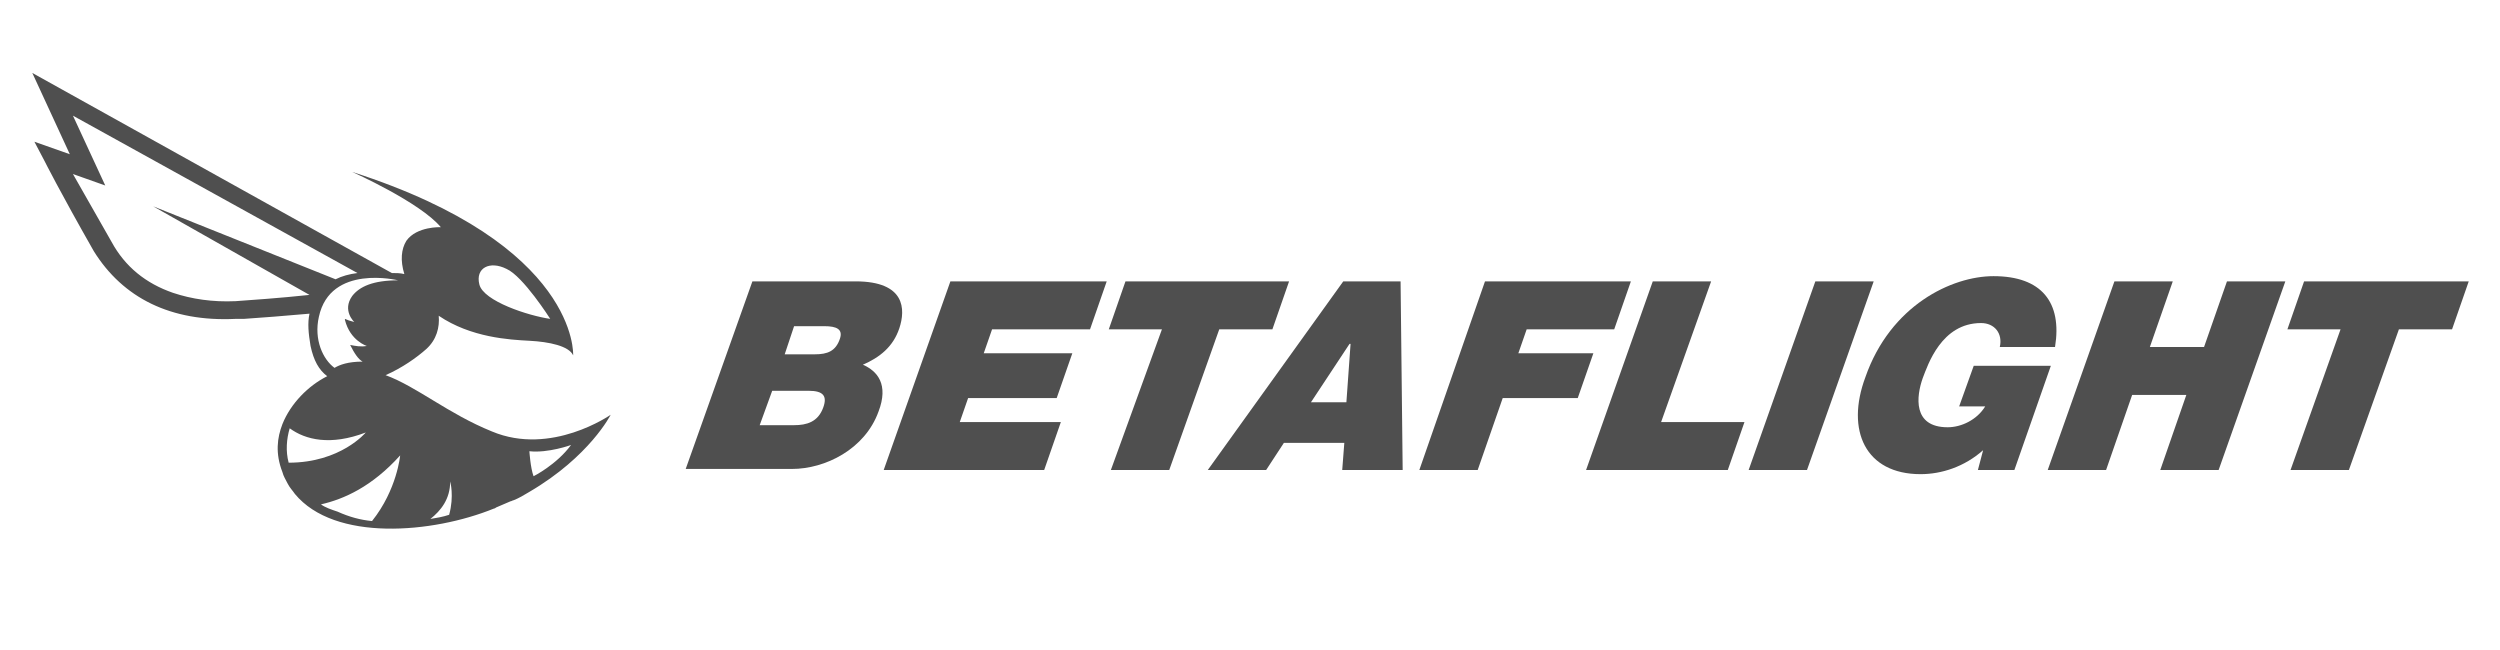
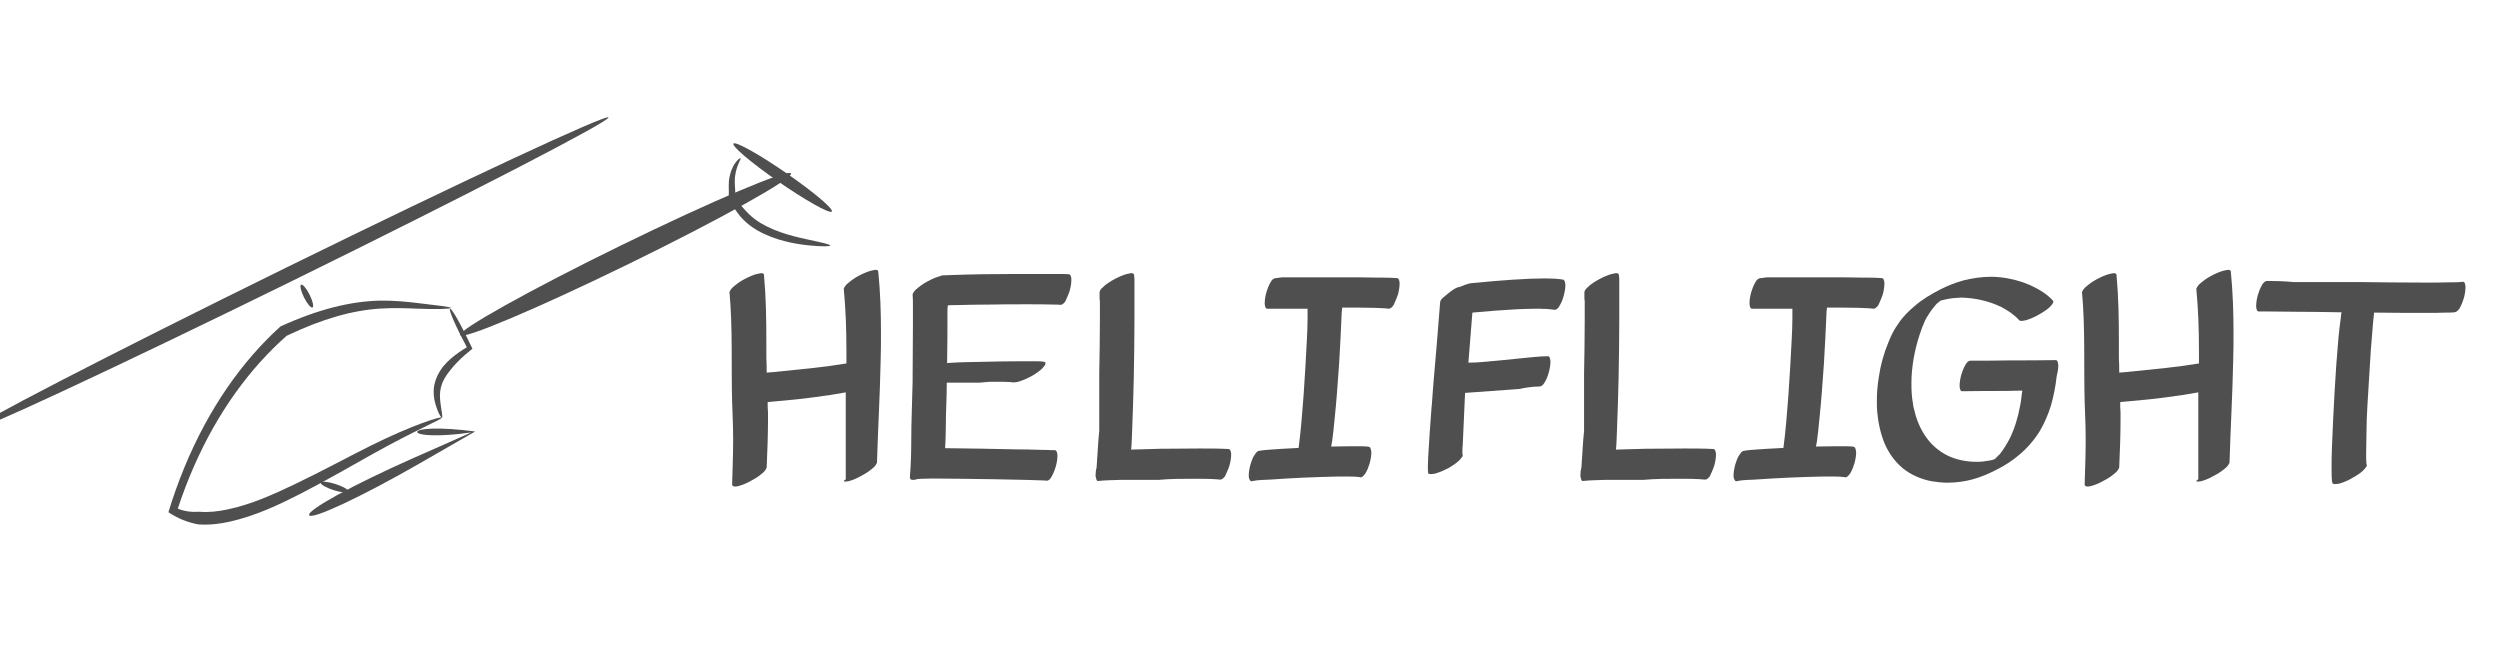
- <svg xmlns="http://www.w3.org/2000/svg" version="1.1" id="svg4057" x="0px" y="0px" viewBox="-21 39.4 239.9 62.3" style="enable-background:new -21 39.4 239.9 62.3;" xml:space="preserve">
-   <style type="text/css">
+ <svg xmlns="http://www.w3.org/2000/svg" xml:space="preserve" style="enable-background:new -21 39.4 239.9 62.3;" viewBox="-21 39.4 239.9 62.3" y="0px" x="0px" id="svg4057" version="1.1">
+   <defs id="defs33" />
+   <style id="style2" type="text/css">
	.st0{fill:#4F4F4F;}
</style>
-   <g>
-     <g>
-       <path class="st0" d="M51.2,66.4h9.9c4.8,0,4.8,2.7,4.2,4.5c-0.6,1.8-1.9,2.8-3.5,3.5c1.4,0.6,2.5,1.9,1.5,4.5    c-1.3,3.6-5.1,5.5-8.3,5.5H44.8L51.2,66.4z M51.9,80.2h3.3c1.2,0,2.3-0.3,2.8-1.7c0.4-1.1,0-1.6-1.4-1.6h-3.5L51.9,80.2z     M54.3,73.4h2.9c1.2,0,2-0.3,2.4-1.5c0.3-0.9-0.3-1.2-1.5-1.2h-2.9L54.3,73.4z" />
-       <path class="st0" d="M70.2,66.4h15L83.6,71h-9.4l-0.8,2.3h8.5l-1.5,4.3h-8.5l-0.8,2.3h9.7l-1.6,4.6H63.8L70.2,66.4z" />
-       <path class="st0" d="M90.5,71h-5.1l1.6-4.6h15.7l-1.6,4.6H96l-4.8,13.5h-5.6L90.5,71z" />
-       <path class="st0" d="M107.9,66.4h5.5l0.2,18.1h-5.8l0.2-2.6h-5.8l-1.7,2.6h-5.6L107.9,66.4z M108.2,78l0.4-5.6h-0.1l-3.7,5.6    H108.2z" />
-       <path class="st0" d="M121.5,66.4h14l-1.6,4.6h-8.4l-0.8,2.3h7.2l-1.5,4.3h-7.2l-2.4,6.9h-5.6L121.5,66.4z" />
-       <path class="st0" d="M137.6,66.4h5.6l-4.8,13.5h8l-1.6,4.6h-13.6L137.6,66.4z" />
-       <path class="st0" d="M153.2,66.4h5.6l-6.4,18.1h-5.6L153.2,66.4z" />
-       <path class="st0" d="M169.3,82.6c-1.8,1.6-4,2.3-6,2.3c-5.3,0-7.2-4.2-5.3-9.3c2.4-6.9,8.3-9.7,12.3-9.7c4.6,0,6.6,2.5,5.9,6.8    h-5.3c0.3-1.3-0.5-2.3-1.8-2.3c-3.8,0-5.1,4-5.6,5.3c-0.6,1.7-1,4.7,2.4,4.7c1.3,0,2.8-0.7,3.6-2H167l1.4-3.9h7.4l-3.5,10h-3.5    L169.3,82.6z" />
-       <path class="st0" d="M181.9,66.4h5.6l-2.2,6.3h5.2l2.2-6.3h5.6l-6.4,18.1h-5.6l2.5-7.2h-5.2l-2.5,7.2h-5.6L181.9,66.4z" />
-       <path class="st0" d="M203.6,71h-5.1l1.6-4.6h15.8l-1.6,4.6h-5.1l-4.8,13.5h-5.6L203.6,71z" />
+   <g id="g30">
+     <g style="fill:#4f4f4f;fill-opacity:1" id="g26">
+       <g transform="matrix(1.093508,0,0,0.9144882,-3.06074,4.77933)" style="font-style:normal;font-weight:normal;font-size:43.74px;line-height:1.25;font-family:sans-serif;fill:#4f4f4f;fill-opacity:1;stroke:none;stroke-width:1.094" id="g892">
+         <g id="g3089" style="fill:#4f4f4f;fill-opacity:1" transform="matrix(0.1757057,0,0,0.2101018,-2.970121,50.5145)">
+           <path id="path855" d="m 144.303,148.3 c 0.258,0.747 -13.24,6.262 -34.537,18.15 -8.451,4.723 -24.241,13.84 -36.539,20.106 -9.98,5.104 -21.899,10.8 -34.793,13.707 -4.976,1.126 -10.339,1.801 -15.841,1.411 -5.064,-0.95 -10.242,-2.897 -14.946,-6.101 2.261,-7.431 4.914,-14.941 8.003,-22.423 12.201,-29.554 28.87,-53.099 47.967,-70.357 0,0 1.1e-5,0 1.1e-5,0 18.953,-8.653 35.214,-12.608 49.939,-12.891 6.703,-0.095 13.241,0.57 17.946,1.133 11.061,1.319 17.205,1.987 17.199,2.502 -0.007,0.515 -6.343,0.815 -17.428,0.359 -4.629,-0.188 -11.233,-0.444 -17.562,-0.032 -13.995,0.842 -28.971,5.018 -47.015,13.6 -3e-6,0 -6e-6,0 -1e-5,0 -18.305,16.191 -34.314,37.888 -46.364,65.383 -3.051,6.961 -5.701,13.965 -7.992,20.917 3.183,1.399 6.957,1.843 10.746,1.582 4.65,0.401 9.423,-0.177 14.035,-1.133 12.004,-2.499 23.647,-7.841 33.649,-12.624 14.117,-6.775 26.472,-13.525 37.053,-18.813 21.877,-10.945 36.222,-15.223 36.48,-14.476 z" style="opacity:1;fill:#4f4f4f;fill-opacity:1;stroke:none;stroke-width:0;stroke-linecap:butt;stroke-linejoin:miter;stroke-miterlimit:4;stroke-dasharray:none;stroke-opacity:1" />
+           <path id="path859" d="m 153.389,107.163 c -1.212,-2.479 34.808,-22.587 80.402,-44.882 45.594,-22.296 83.582,-38.378 84.795,-35.899 1.212,2.479 -34.808,22.587 -80.402,44.882 -45.594,22.296 -83.582,38.378 -84.795,35.899 z" style="fill:#4f4f4f;stroke:none;stroke-width:0.265px;stroke-linecap:butt;stroke-linejoin:miter;stroke-opacity:1;fill-opacity:1" />
+           <path id="path863" d="m 77.948,197.067 c -1.249,-2.461 22.014,-15.225 51.925,-28.49 10.618,-4.709 20.607,-9.044 29.063,-12.853 -16.034,2.356 -27.024,1.551 -27.024,-0.229 0,-1.78 11.353,-2.585 28.938,-0.229 -8.043,4.562 -17.6,10.142 -27.928,16.059 -29.097,16.671 -53.725,28.203 -54.974,25.742 z" style="fill:#4f4f4f;stroke:none;stroke-width:0.265px;stroke-linecap:butt;stroke-linejoin:miter;stroke-opacity:1;fill-opacity:1" />
+           <path id="path871" d="M -91.538,155.096 C -92.427,153.287 -21.695,116.72 66.345,73.472 154.385,30.225 226.559,-3.407 227.447,-1.599 228.335,0.209 157.603,36.777 69.564,80.024 -18.476,123.272 -90.65,156.904 -91.538,155.096 Z" style="fill:#4f4f4f;stroke:none;stroke-width:0.265px;stroke-linecap:butt;stroke-linejoin:miter;stroke-opacity:1;fill-opacity:1" />
+           <path id="path911" d="m 83.722,180.803 c 0.271,-0.841 3.584,-0.525 7.394,0.704 3.81,1.229 6.683,2.909 6.411,3.749 -0.271,0.841 -3.584,0.525 -7.394,-0.704 -3.81,-1.229 -6.683,-2.909 -6.411,-3.749 z" style="fill:#4f4f4f;stroke:none;stroke-width:0.265px;stroke-linecap:butt;stroke-linejoin:miter;stroke-opacity:1;fill-opacity:1" />
+           <path id="path919" d="m 148.294,93.964 c 0.795,-0.397 5.495,7.833 11.193,19.949 0,0 1e-5,0 1e-5,0 -2.473,1.978 -5.132,4.237 -7.565,6.734 -1.386,1.422 -2.648,2.868 -3.78,4.359 -2.159,2.662 -3.658,5.319 -4.342,8.026 -0.689,2.586 -0.6,5.27 -0.356,7.398 0,0 0,0 0,0 0.543,4.688 1.343,7.717 0.859,7.87 -0.483,0.153 -2.116,-2.375 -3.456,-7.365 0,0 0,0 0,0 -0.62,-2.304 -1.036,-5.343 -0.444,-8.643 0.642,-3.381 2.249,-6.697 4.666,-9.748 1.162,-1.374 2.458,-2.66 3.879,-3.881 2.5,-2.147 5.208,-3.934 7.747,-5.459 0,0 0,0 0,0 -5.671,-10.621 -9.196,-18.843 -8.401,-19.24 z" style="fill:#4f4f4f;stroke:none;stroke-width:0.265px;stroke-linecap:butt;stroke-linejoin:miter;stroke-opacity:1;fill-opacity:1" />
+           <path id="path927" d="m 73.924,81.94 c 0.765,-0.383 2.663,1.86 4.235,5.005 1.573,3.145 2.228,6.009 1.463,6.391 -0.765,0.383 -2.663,-1.86 -4.235,-5.005 -1.573,-3.145 -2.228,-6.009 -1.463,-6.391 z" style="fill:#4f4f4f;stroke:none;stroke-width:0.265px;stroke-linecap:butt;stroke-linejoin:miter;stroke-opacity:1;fill-opacity:1" />
+           <path id="path958" d="m 293.402,18.787 c 0.484,0.314 -2.882,4.593 -2.894,11.524 -0.07,2.207 0.488,4.831 0.114,8.078 1.65,2.22 3.505,4.771 5.551,6.843 1.698,1.869 3.682,3.594 5.925,5.087 0.541,0.36 1.089,0.702 1.643,1.025 0,0 0,10e-7 0,10e-7 8.118,4.79 17.828,6.877 23.951,8.194 6.505,1.399 10.544,2.29 10.479,2.82 -0.065,0.53 -4.182,0.633 -10.916,-0.074 -6.416,-0.674 -16.442,-2.312 -25.517,-7.483 0,-10e-7 -10e-6,-10e-7 -10e-6,-10e-7 -0.628,-0.362 -1.248,-0.746 -1.858,-1.153 -2.533,-1.688 -4.754,-3.664 -6.63,-5.822 -2.347,-2.879 -4.275,-6.043 -5.864,-8.667 0.387,-2.965 -0.056,-6.139 0.203,-9.036 0.968,-8.26 5.328,-11.649 5.812,-11.335 z" style="fill:#4f4f4f;stroke:none;stroke-width:0.265px;stroke-linecap:butt;stroke-linejoin:miter;stroke-opacity:1;fill-opacity:1" />
+           <path id="path3074" d="m 298.827,20.523 c -10.526,-8.381 -12.082,-11.635 -3.472,-7.264 8.61,4.371 24.141,14.72 34.667,23.101 10.526,8.381 12.082,11.635 3.472,7.264 -8.61,-4.371 -24.141,-14.72 -34.667,-23.101 z" style="fill:#4f4f4f;stroke:none;stroke-width:0.304px;stroke-linecap:butt;stroke-linejoin:miter;stroke-opacity:1;fill-opacity:1" />
+         </g>
+         <path id="path856" style="fill:#4f4f4f;stroke-width:1.094;fill-opacity:1" d="m 60.671,66.402 c 0,-0.029 0,-0.087 -0.029,-0.146 -0.058,-0.058 -0.117,-0.087 -0.204,-0.087 -0.058,0 -0.087,0.029 -0.146,0.029 -0.35,0.058 -0.7,0.233 -1.021,0.408 -0.408,0.233 -0.787,0.496 -1.108,0.816 l -0.262,0.262 c -0.117,0.146 -0.204,0.292 -0.262,0.467 0.175,2.187 0.233,4.374 0.233,6.59 v 1.254 c -1.866,0.379 -3.762,0.583 -5.657,0.816 -0.437,0.058 -0.904,0.117 -1.341,0.146 0,-0.525 0,-1.05 -0.029,-1.545 v -1.72 c 0,-2.304 -0.029,-4.636 -0.204,-6.94 0,-0.029 0,-0.087 -0.029,-0.146 -0.058,-0.058 -0.117,-0.087 -0.204,-0.087 -0.058,0 -0.087,0.029 -0.146,0.029 -0.35,0.058 -0.7,0.233 -1.021,0.408 -0.408,0.233 -0.787,0.496 -1.108,0.816 l -0.262,0.262 c -0.117,0.146 -0.204,0.292 -0.262,0.467 0.292,3.82 0.146,7.669 0.233,11.518 0.029,1.225 0.087,2.449 0.087,3.703 v 0.612 c 0,1.429 -0.058,2.887 -0.087,4.345 0,0.175 0.117,0.233 0.262,0.233 0.379,0 0.991,-0.35 1.137,-0.437 0.379,-0.233 0.787,-0.496 1.108,-0.816 l 0.262,-0.262 c 0.117,-0.146 0.204,-0.292 0.262,-0.467 0.058,-1.662 0.117,-3.324 0.117,-4.986 V 81.157 c -0.029,-0.379 -0.029,-0.729 -0.029,-1.108 l 2.333,-0.262 c 1.079,-0.117 2.158,-0.321 3.237,-0.496 l 1.283,-0.262 v 9.127 c -0.117,0.087 -0.175,0.146 -0.175,0.175 0,0.058 0.087,0.058 0.175,0.058 0.379,0 0.962,-0.35 1.108,-0.437 0.379,-0.233 0.787,-0.496 1.108,-0.816 l 0.262,-0.262 c 0.117,-0.146 0.204,-0.292 0.262,-0.467 0.087,-3.558 0.262,-7.144 0.321,-10.702 0.029,-0.991 0.029,-1.983 0.029,-2.974 0,-2.1 -0.058,-4.228 -0.233,-6.328 z" />
+         <path id="path858" style="fill:#4f4f4f;stroke-width:1.094;fill-opacity:1" d="m 77.413,66.636 c -0.292,-0.029 -0.583,-0.029 -0.846,-0.029 h -3.762 c -1.954,0 -3.907,0.029 -5.832,0.117 -0.233,0 -0.467,0.029 -0.7,0.029 l -0.204,0.087 c -0.262,0.087 -0.525,0.204 -0.758,0.35 -0.408,0.233 -0.787,0.496 -1.108,0.816 l -0.262,0.262 c -0.117,0.146 -0.204,0.292 -0.262,0.467 0.029,0.379 0.029,0.758 0.029,1.137 v 2.129 c 0,1.983 -0.029,3.966 -0.029,5.949 -0.029,2.041 -0.117,4.053 -0.117,6.094 0,1.254 -0.029,2.537 -0.117,3.791 v 0.146 c 0,0.175 0.117,0.233 0.262,0.233 0.146,0 0.321,-0.058 0.408,-0.087 0.146,-0.029 0.292,-0.029 0.437,-0.029 0.292,0 0.583,-0.029 0.846,-0.029 0.846,0 1.72,0.029 2.566,0.029 1.895,0.029 3.791,0.058 5.715,0.117 l 1.487,0.058 c 0.087,0 0.175,0 0.262,0.029 0.233,0 0.379,-0.262 0.437,-0.408 0.175,-0.35 0.292,-0.729 0.379,-1.079 0.087,-0.379 0.146,-0.787 0.146,-1.166 0,-0.117 -0.029,-0.496 -0.204,-0.554 h -0.35 c -0.262,-0.029 -0.496,-0.029 -0.758,-0.029 -0.816,-0.029 -1.633,-0.058 -2.449,-0.058 -1.925,-0.058 -3.849,-0.087 -5.774,-0.117 h -0.321 c 0.029,-0.7 0.058,-1.4 0.058,-2.129 0,-1.575 0.087,-3.178 0.087,-4.753 h 2.887 l 0.846,-0.087 h 1.225 c 0.262,0.029 0.554,0 0.816,0.058 h 0.146 c 0.262,0 0.496,-0.117 0.7,-0.204 0.437,-0.204 0.846,-0.437 1.196,-0.729 0.292,-0.233 0.583,-0.496 0.758,-0.816 0.058,-0.058 0.087,-0.175 0.087,-0.262 0,-0.087 -0.029,-0.146 -0.146,-0.146 -0.233,-0.058 -0.496,-0.058 -0.729,-0.058 h -1.254 c -1.108,0 -2.216,0.029 -3.324,0.058 -1.021,0.029 -2.012,0.029 -3.033,0.117 -0.029,0 -0.087,0 -0.146,0.029 0.029,-1.75 0.029,-3.499 0.029,-5.249 0,-0.292 0,-0.554 0.029,-0.816 0.204,-0.029 0.437,-0.029 0.642,-0.029 1.021,-0.029 2.041,-0.058 3.062,-0.058 1.079,-0.029 2.158,-0.029 3.237,-0.029 0.787,0 1.604,0 2.391,0.029 0.175,0 0.379,0 0.554,0.029 0.204,0 0.35,-0.233 0.437,-0.379 0,-0.029 0.292,-0.729 0.379,-1.108 0.087,-0.379 0.146,-0.787 0.146,-1.166 0,-0.117 -0.029,-0.525 -0.204,-0.554 z" />
+         <path id="path860" style="fill:#4f4f4f;stroke-width:1.094;fill-opacity:1" d="m 91.634,85.531 c 0,-0.087 -0.029,-0.525 -0.204,-0.554 -0.846,-0.058 -1.691,-0.058 -2.537,-0.058 -1.137,0 -2.304,0.029 -3.441,0.029 l -2.595,0.087 c 0.058,-0.642 0.058,-1.312 0.087,-1.954 0.058,-1.895 0.117,-3.762 0.146,-5.657 0.029,-2.012 0.058,-3.995 0.058,-6.007 v -4.112 c 0,-0.175 0,-0.35 -0.029,-0.554 0,-0.029 -0.029,-0.087 -0.029,-0.146 -0.058,-0.058 -0.117,-0.087 -0.204,-0.087 -0.058,0 -0.087,0 -0.146,0.029 -0.35,0.058 -0.7,0.233 -1.021,0.408 -0.408,0.233 -0.787,0.496 -1.137,0.816 l -0.233,0.262 c -0.146,0.146 -0.233,0.292 -0.262,0.467 v 0.496 c 0,0.175 0,0.321 0.029,0.467 v 1.954 c 0,1.866 -0.029,3.733 -0.058,5.628 v 6.036 c -0.117,1.283 -0.146,2.566 -0.233,3.849 -0.058,0.233 -0.087,0.525 -0.087,0.758 v 0.117 c 0,0.087 0,0.117 0.029,0.146 0.029,0.117 0.029,0.379 0.175,0.379 0.671,-0.087 1.341,-0.087 1.983,-0.117 h 3.324 c 1.05,-0.117 2.1,-0.117 3.149,-0.117 0.758,0 1.516,0 2.274,0.087 0.204,0 0.35,-0.233 0.437,-0.379 0,-0.029 0.292,-0.729 0.379,-1.108 0.087,-0.379 0.146,-0.787 0.146,-1.166 z" />
+         <path id="path862" style="fill:#4f4f4f;stroke-width:1.094;fill-opacity:1" d="m 106.27,68.764 c 0.087,-0.379 0.146,-0.787 0.146,-1.166 0,-0.117 -0.029,-0.525 -0.204,-0.554 -0.612,-0.058 -1.225,-0.058 -1.837,-0.058 -0.962,-0.029 -1.954,-0.029 -2.916,-0.029 h -5.336 l -0.583,0.087 c -0.233,0.029 -0.35,0.233 -0.437,0.408 -0.175,0.35 -0.292,0.729 -0.379,1.079 -0.087,0.379 -0.146,0.787 -0.146,1.166 0,0.087 0.029,0.554 0.204,0.554 h 3.558 v 1.05 c 0,0.7 -0.029,1.429 -0.058,2.129 -0.087,1.983 -0.175,3.966 -0.292,5.92 -0.117,1.837 -0.233,3.674 -0.437,5.511 l -1.371,0.087 c -0.642,0.058 -1.283,0.087 -1.895,0.175 -0.117,0.029 -0.204,0.058 -0.292,0.058 -0.058,0.058 -0.087,0.117 -0.146,0.146 -0.117,0.175 -0.204,0.35 -0.292,0.525 -0.146,0.408 -0.262,0.816 -0.321,1.225 -0.029,0.204 -0.058,0.408 -0.058,0.612 0,0.117 0,0.262 0.029,0.379 l 0.087,0.204 c 0.029,0.058 0.087,0.087 0.146,0.087 0.029,0 0.058,0 0.087,-0.029 0.496,-0.117 1.021,-0.117 1.516,-0.146 0.991,-0.087 1.954,-0.146 2.916,-0.204 1.021,-0.058 2.012,-0.087 3.004,-0.117 h 0.962 c 0.321,0 0.612,0 0.933,0.058 0.058,0 0.087,0 0.117,0.029 0.204,0 0.35,-0.292 0.437,-0.408 0.175,-0.35 0.292,-0.729 0.379,-1.079 0.087,-0.379 0.146,-0.787 0.146,-1.166 -0.029,-0.146 -0.029,-0.496 -0.204,-0.554 -0.204,-0.058 -0.408,-0.029 -0.583,-0.058 h -1.05 c -0.583,0 -1.137,0.029 -1.691,0.029 l 0.087,-0.554 c 0.087,-0.729 0.146,-1.458 0.204,-2.187 0.175,-1.983 0.292,-3.966 0.408,-5.949 0.087,-1.837 0.175,-3.674 0.233,-5.511 0.029,-0.117 0.029,-0.262 0.029,-0.379 0.962,0 1.954,0 2.916,0.029 0.379,0.029 0.787,0.029 1.166,0.087 0.204,0 0.35,-0.233 0.437,-0.379 0,-0.029 0.292,-0.729 0.379,-1.108 z" />
+         <path id="path864" style="fill:#4f4f4f;stroke-width:1.094;fill-opacity:1" d="m 120.733,67.19 c -0.496,-0.087 -0.991,-0.117 -1.487,-0.117 -0.437,0 -0.875,0.029 -1.312,0.029 -1.108,0.058 -2.216,0.146 -3.324,0.262 l -1.866,0.204 c -0.35,0.029 -0.875,0.321 -1.079,0.408 -0.321,0 -0.933,0.612 -1.166,0.846 l -0.262,0.262 c -0.146,0.146 -0.233,0.292 -0.262,0.467 l -0.292,4.345 c -0.146,2.129 -0.321,4.287 -0.437,6.415 0,0.117 -0.029,0.204 -0.029,0.321 -0.117,1.72 -0.204,3.441 -0.292,5.161 0,0.35 -0.029,0.7 -0.029,1.079 0,0.204 0,0.437 0.029,0.671 0.058,0.029 0.087,0.058 0.146,0.058 h 0.146 c 0.117,0 0.233,-0.029 0.35,-0.058 0.408,-0.146 0.787,-0.35 1.166,-0.583 0.35,-0.262 0.7,-0.525 0.962,-0.846 l 0.175,-0.262 c 0.058,-0.058 0.087,-0.117 0.087,-0.204 0,-0.029 0,-0.087 -0.029,-0.117 v -0.292 c 0,-0.233 0,-0.467 0.029,-0.7 l 0.204,-5.453 4.724,-0.408 c 0.583,-0.146 1.196,-0.262 1.808,-0.262 0.233,-0.029 0.35,-0.233 0.437,-0.408 0.175,-0.321 0.292,-0.7 0.379,-1.079 0.087,-0.379 0.146,-0.787 0.146,-1.166 -0.029,-0.087 -0.029,-0.525 -0.204,-0.525 -0.816,0 -1.691,0.146 -2.508,0.233 -1.108,0.146 -2.216,0.262 -3.324,0.379 -0.321,0.029 -0.671,0.058 -0.991,0.058 h -0.175 l 0.35,-5.249 c 1.312,-0.146 2.595,-0.262 3.907,-0.35 0.612,-0.029 1.254,-0.058 1.866,-0.058 0.467,0 0.962,0.029 1.429,0.117 0.233,0 0.379,-0.262 0.437,-0.408 0.175,-0.321 0.292,-0.7 0.379,-1.079 0.087,-0.379 0.146,-0.787 0.146,-1.166 -0.029,-0.117 -0.029,-0.496 -0.233,-0.525 z" />
+         <path id="path866" style="fill:#4f4f4f;stroke-width:1.094;fill-opacity:1" d="m 134.179,85.531 c 0,-0.087 -0.029,-0.525 -0.204,-0.554 -0.846,-0.058 -1.691,-0.058 -2.537,-0.058 -1.137,0 -2.304,0.029 -3.441,0.029 l -2.595,0.087 c 0.058,-0.642 0.058,-1.312 0.087,-1.954 0.058,-1.895 0.117,-3.762 0.146,-5.657 0.029,-2.012 0.058,-3.995 0.058,-6.007 v -4.112 c 0,-0.175 0,-0.35 -0.029,-0.554 0,-0.029 -0.029,-0.087 -0.029,-0.146 -0.058,-0.058 -0.117,-0.087 -0.204,-0.087 -0.058,0 -0.087,0 -0.146,0.029 -0.35,0.058 -0.7,0.233 -1.021,0.408 -0.408,0.233 -0.787,0.496 -1.137,0.816 l -0.233,0.262 c -0.146,0.146 -0.233,0.292 -0.262,0.467 v 0.496 c 0,0.175 0,0.321 0.029,0.467 v 1.954 c 0,1.866 -0.029,3.733 -0.058,5.628 v 6.036 c -0.117,1.283 -0.146,2.566 -0.233,3.849 -0.058,0.233 -0.087,0.525 -0.087,0.758 v 0.117 c 0,0.087 0,0.117 0.029,0.146 0.029,0.117 0.029,0.379 0.175,0.379 0.671,-0.087 1.341,-0.087 1.983,-0.117 h 3.324 c 1.05,-0.117 2.1,-0.117 3.149,-0.117 0.758,0 1.516,0 2.274,0.087 0.204,0 0.35,-0.233 0.437,-0.379 0,-0.029 0.292,-0.729 0.379,-1.108 0.087,-0.379 0.146,-0.787 0.146,-1.166 z" />
+         <path id="path868" style="fill:#4f4f4f;stroke-width:1.094;fill-opacity:1" d="m 148.814,68.764 c 0.087,-0.379 0.146,-0.787 0.146,-1.166 0,-0.117 -0.029,-0.525 -0.204,-0.554 -0.612,-0.058 -1.225,-0.058 -1.837,-0.058 -0.962,-0.029 -1.954,-0.029 -2.916,-0.029 h -5.336 l -0.583,0.087 c -0.233,0.029 -0.35,0.233 -0.437,0.408 -0.175,0.35 -0.292,0.729 -0.379,1.079 -0.087,0.379 -0.146,0.787 -0.146,1.166 0,0.087 0.029,0.554 0.204,0.554 h 3.558 v 1.05 c 0,0.7 -0.029,1.429 -0.058,2.129 -0.087,1.983 -0.175,3.966 -0.292,5.92 -0.117,1.837 -0.233,3.674 -0.437,5.511 l -1.371,0.087 c -0.642,0.058 -1.283,0.087 -1.895,0.175 -0.117,0.029 -0.204,0.058 -0.292,0.058 -0.058,0.058 -0.087,0.117 -0.146,0.146 -0.117,0.175 -0.204,0.35 -0.292,0.525 -0.146,0.408 -0.262,0.816 -0.321,1.225 -0.029,0.204 -0.058,0.408 -0.058,0.612 0,0.117 0,0.262 0.029,0.379 l 0.087,0.204 c 0.029,0.058 0.087,0.087 0.146,0.087 0.029,0 0.058,0 0.087,-0.029 0.496,-0.117 1.021,-0.117 1.516,-0.146 0.991,-0.087 1.954,-0.146 2.916,-0.204 1.021,-0.058 2.012,-0.087 3.003,-0.117 h 0.962 c 0.321,0 0.612,0 0.933,0.058 0.058,0 0.087,0 0.117,0.029 0.204,0 0.35,-0.292 0.437,-0.408 0.175,-0.35 0.292,-0.729 0.379,-1.079 0.087,-0.379 0.146,-0.787 0.146,-1.166 -0.029,-0.146 -0.029,-0.496 -0.204,-0.554 -0.204,-0.058 -0.408,-0.029 -0.583,-0.058 h -1.05 c -0.583,0 -1.137,0.029 -1.691,0.029 l 0.087,-0.554 c 0.087,-0.729 0.146,-1.458 0.204,-2.187 0.175,-1.983 0.292,-3.966 0.408,-5.949 0.087,-1.837 0.175,-3.674 0.233,-5.511 0.029,-0.117 0.029,-0.262 0.029,-0.379 0.962,0 1.954,0 2.916,0.029 0.379,0.029 0.787,0.029 1.166,0.087 0.204,0 0.35,-0.233 0.437,-0.379 0,-0.029 0.292,-0.729 0.379,-1.108 z" />
+         <path id="path870" style="fill:#4f4f4f;stroke-width:1.094;fill-opacity:1" d="m 164.218,76.2 c 0,-0.087 -0.029,-0.554 -0.204,-0.554 -1.341,0.029 -2.654,0.029 -3.966,0.029 -1.166,0.029 -2.362,0.029 -3.528,0.029 -0.233,0 -0.35,0.262 -0.437,0.408 -0.175,0.35 -0.292,0.729 -0.379,1.079 -0.087,0.379 -0.146,0.787 -0.146,1.166 0,0.087 0.029,0.554 0.204,0.554 1.341,-0.029 2.654,-0.029 3.966,-0.029 0.437,-0.029 0.875,-0.029 1.341,-0.029 0,0.058 -0.029,0.087 -0.029,0.146 -0.058,0.496 -0.087,0.991 -0.175,1.458 -0.175,1.166 -0.467,2.333 -0.904,3.412 -0.262,0.583 -0.554,1.166 -0.904,1.691 -0.087,0.058 -0.146,0.146 -0.204,0.233 -0.058,0.058 -0.117,0.117 -0.146,0.175 -0.058,0.058 -0.087,0.087 -0.117,0.087 -0.117,0.058 -0.233,0.087 -0.35,0.117 -0.379,0.087 -0.787,0.146 -1.166,0.146 -0.904,0 -1.808,-0.204 -2.595,-0.671 -1.75,-1.05 -2.595,-3.033 -2.945,-4.986 -0.029,-0.117 -0.058,-0.233 -0.058,-0.379 -0.117,-0.729 -0.146,-1.458 -0.146,-2.187 0,-1.691 0.262,-3.412 0.7,-5.045 0.146,-0.554 0.321,-1.108 0.525,-1.633 0.233,-0.496 0.496,-0.991 0.816,-1.429 0.058,-0.117 0.146,-0.204 0.233,-0.321 l 0.117,-0.087 0.117,-0.146 c 0.029,0 0.087,-0.029 0.117,-0.058 0.029,0 0.087,0 0.117,-0.029 l 0.321,-0.087 c 0.408,-0.117 0.846,-0.146 1.283,-0.175 1.225,0.029 2.42,0.35 3.499,0.962 0.612,0.379 1.166,0.816 1.604,1.4 0.029,0.058 0.117,0.087 0.204,0.087 0.146,0 0.321,-0.058 0.437,-0.087 0.379,-0.146 0.787,-0.35 1.137,-0.612 0.35,-0.233 0.7,-0.496 0.962,-0.816 0.058,-0.087 0.262,-0.321 0.262,-0.496 0,-0.029 0,-0.087 -0.029,-0.117 -0.525,-0.7 -1.225,-1.196 -2.012,-1.633 -0.787,-0.408 -1.691,-0.7 -2.595,-0.816 -0.262,-0.029 -0.554,-0.058 -0.816,-0.058 -0.816,0 -1.633,0.146 -2.42,0.379 -0.7,0.233 -1.4,0.554 -2.012,0.933 -0.816,0.496 -1.604,1.05 -2.274,1.75 -0.554,0.554 -1.05,1.137 -1.429,1.837 -0.379,0.612 -0.642,1.254 -0.875,1.954 -0.408,1.166 -0.7,2.42 -0.846,3.645 -0.117,0.846 -0.175,1.662 -0.175,2.508 0,0.379 0,0.787 0.029,1.166 0.087,1.137 0.292,2.304 0.671,3.383 0.35,0.933 0.846,1.808 1.545,2.508 0.7,0.7 1.633,1.196 2.595,1.4 0.437,0.087 0.904,0.146 1.341,0.146 0.758,0 1.516,-0.117 2.216,-0.35 0.816,-0.262 1.575,-0.671 2.304,-1.137 0.612,-0.379 1.196,-0.846 1.691,-1.341 0.787,-0.758 1.429,-1.662 1.925,-2.624 0.408,-0.846 0.729,-1.75 0.962,-2.654 0.233,-0.991 0.408,-2.012 0.496,-3.033 0.087,-0.437 0.146,-0.787 0.146,-1.166 z" />
+         <path id="path872" style="fill:#4f4f4f;stroke-width:1.094;fill-opacity:1" d="m 179.362,66.402 c 0,-0.029 0,-0.087 -0.029,-0.146 -0.058,-0.058 -0.117,-0.087 -0.204,-0.087 -0.058,0 -0.087,0.029 -0.146,0.029 -0.35,0.058 -0.7,0.233 -1.021,0.408 -0.408,0.233 -0.787,0.496 -1.108,0.816 l -0.262,0.262 c -0.117,0.146 -0.204,0.292 -0.262,0.467 0.175,2.187 0.233,4.374 0.233,6.59 v 1.254 c -1.866,0.379 -3.762,0.583 -5.657,0.816 -0.437,0.058 -0.904,0.117 -1.341,0.146 0,-0.525 0,-1.05 -0.029,-1.545 v -1.72 c 0,-2.304 -0.029,-4.636 -0.204,-6.94 0,-0.029 0,-0.087 -0.029,-0.146 -0.058,-0.058 -0.117,-0.087 -0.204,-0.087 -0.058,0 -0.087,0.029 -0.146,0.029 -0.35,0.058 -0.7,0.233 -1.021,0.408 -0.408,0.233 -0.787,0.496 -1.108,0.816 l -0.262,0.262 c -0.117,0.146 -0.204,0.292 -0.262,0.467 0.292,3.82 0.146,7.669 0.233,11.518 0.029,1.225 0.087,2.449 0.087,3.703 v 0.612 c 0,1.429 -0.058,2.887 -0.087,4.345 0,0.175 0.117,0.233 0.262,0.233 0.379,0 0.991,-0.35 1.137,-0.437 0.379,-0.233 0.787,-0.496 1.108,-0.816 l 0.262,-0.262 c 0.117,-0.146 0.204,-0.292 0.262,-0.467 0.058,-1.662 0.117,-3.324 0.117,-4.986 V 81.157 c -0.029,-0.379 -0.029,-0.729 -0.029,-1.108 l 2.333,-0.262 c 1.079,-0.117 2.158,-0.321 3.237,-0.496 l 1.283,-0.262 v 9.127 c -0.117,0.087 -0.175,0.146 -0.175,0.175 0,0.058 0.087,0.058 0.175,0.058 0.379,0 0.962,-0.35 1.108,-0.437 0.379,-0.233 0.787,-0.496 1.108,-0.816 l 0.262,-0.262 c 0.117,-0.146 0.204,-0.292 0.262,-0.467 0.087,-3.558 0.262,-7.144 0.321,-10.702 0.029,-0.991 0.029,-1.983 0.029,-2.974 0,-2.1 -0.058,-4.228 -0.233,-6.328 z" />
+         <path id="path874" style="fill:#4f4f4f;stroke-width:1.094;fill-opacity:1" d="m 196.658,70.689 c 0.525,0 1.021,0 1.545,-0.029 0.262,0 0.525,0 0.787,-0.029 0.233,-0.058 0.321,-0.233 0.437,-0.408 0.175,-0.35 0.292,-0.729 0.379,-1.079 0.087,-0.379 0.146,-0.787 0.146,-1.166 0,-0.058 -0.029,-0.583 -0.204,-0.554 -0.379,0.058 -0.758,0.058 -1.137,0.058 -0.729,0.029 -1.458,0.029 -2.187,0.029 -1.983,0 -3.966,-0.029 -5.949,-0.058 h -5.628 c -0.787,-0.087 -1.545,-0.117 -2.304,-0.117 -0.233,0.029 -0.35,0.233 -0.437,0.408 -0.175,0.35 -0.292,0.729 -0.379,1.079 -0.087,0.379 -0.146,0.787 -0.146,1.166 0,0.087 0.029,0.554 0.204,0.554 h 0.962 c 0.787,0 1.545,0.029 2.304,0.029 1.341,0 2.683,0.029 4.024,0.058 -0.029,0.175 -0.058,0.35 -0.058,0.525 -0.087,0.7 -0.146,1.371 -0.204,2.041 -0.146,1.925 -0.262,3.878 -0.35,5.803 -0.087,1.954 -0.175,3.937 -0.233,5.89 -0.029,0.729 -0.029,1.458 -0.029,2.187 0,0.437 0,0.846 0.029,1.254 l 0.058,0.262 0.117,0.058 h 0.146 c 0.117,0 0.262,-0.029 0.379,-0.058 0.379,-0.146 0.787,-0.35 1.137,-0.612 0.35,-0.233 0.7,-0.496 0.962,-0.816 l 0.175,-0.262 c 0.058,-0.058 0.087,-0.117 0.087,-0.204 0,-0.058 0,-0.087 -0.029,-0.146 -0.029,-0.35 -0.029,-0.7 -0.029,-1.079 0,-0.7 0.029,-1.429 0.029,-2.129 0,-1.954 0.146,-3.907 0.233,-5.861 0.087,-1.954 0.204,-3.878 0.35,-5.832 l 0.087,-0.991 c 1.575,0.029 3.149,0.029 4.724,0.029 z" />
+       </g>
    </g>
-     <path class="st0" d="M26.2,80.8C22,79.1,19,76.5,16,75.4c1.6-0.7,3-1.7,3.9-2.5c1-0.9,1.3-2.1,1.2-3.2c3.1,2.1,6.8,2.3,8.7,2.4   c1.9,0.1,3.8,0.5,4.2,1.4c0,0,0.6-10.6-21.2-17.6c0,0,6.5,2.9,8.5,5.3c0,0-2.3-0.1-3.3,1.3c-0.5,0.8-0.6,1.9-0.2,3.2   c-0.4-0.1-0.8-0.1-1.2-0.1l-34.5-19.2l3.6,7.8l-3.4-1.2l1,1.9c0,0,1.4,2.8,4.7,8.6C-9.2,68-4.6,70.3,1.6,70c0.2,0,0.5,0,0.8,0   c1.6-0.1,4-0.3,6.3-0.5c-0.2,0.9-0.1,1.9,0.1,3.1c0.3,1.4,0.8,2.3,1.6,2.9c-1.8,0.9-3.5,2.6-4.3,4.6c0,0,0,0,0,0   c-0.5,1.3-0.7,2.8,0,4.6c0,0,0,0,0,0c0.1,0.4,0.3,0.7,0.5,1.1c0.2,0.4,0.5,0.7,0.7,1c3.8,4.6,13.2,3.8,19.1,1.4   c0.1,0,0.2-0.1,0.2-0.1c0.5-0.2,0.9-0.4,1.4-0.6c0.1,0,0.2-0.1,0.3-0.1c0.5-0.2,1-0.5,1.5-0.8c5.8-3.4,7.8-7.4,7.8-7.4   S31.9,83.2,26.2,80.8z M27.6,65.2c1.6,0.7,4.2,4.8,4.2,4.8c-2.1-0.3-6.4-1.7-6.8-3.3C24.6,65.1,26,64.4,27.6,65.2z M22.2,85.6   c0,0,0.4,1.4-0.1,3.2c-0.6,0.2-1.2,0.3-1.8,0.4C21.3,88.4,22.2,87.3,22.2,85.6z M-6.3,59.2l15,8.5C5.9,68,3,68.2,1.6,68.3   c-2.2,0.1-4.2-0.2-6-0.8C-7,66.6-9,65-10.3,62.6c-1.7-3-2.9-5.1-3.7-6.5l3.1,1.1l-3.1-6.7l27.3,15.1c-0.8,0.1-1.5,0.3-2.1,0.6   L-6.3,59.2z M9.6,69.8c1.1-5.1,7.6-3.5,7.6-3.5c-2.4,0-3.7,0.6-4.4,1.5c-1,1.4,0.2,2.5,0.2,2.5c-0.4-0.1-0.7-0.2-0.9-0.3   c0,0,0,0,0,0.1c0.5,2,2.1,2.5,2.1,2.5c-0.6,0.1-1.1,0-1.6-0.1c0.4,0.8,0.8,1.4,1.2,1.6c-1.4,0-2.2,0.3-2.7,0.6   C10,73.9,9.1,72,9.6,69.8z M14.1,80.9c0,0-2.4,2.9-7.4,2.9c-0.3-1.1-0.2-2.3,0.1-3.3C8.3,81.6,10.7,82.2,14.1,80.9z M9.8,87.8   c2.2-0.5,4.9-1.7,7.6-4.7c0,0-0.3,3.3-2.7,6.3c-1.1-0.1-2.2-0.4-3.3-0.9C10.8,88.3,10.2,88.1,9.8,87.8z M30.2,85.1   c-0.3-0.8-0.4-2.4-0.4-2.4c1.8,0.2,4-0.6,4-0.6C32.4,84,30.2,85.1,30.2,85.1z" />
  </g>
</svg>
